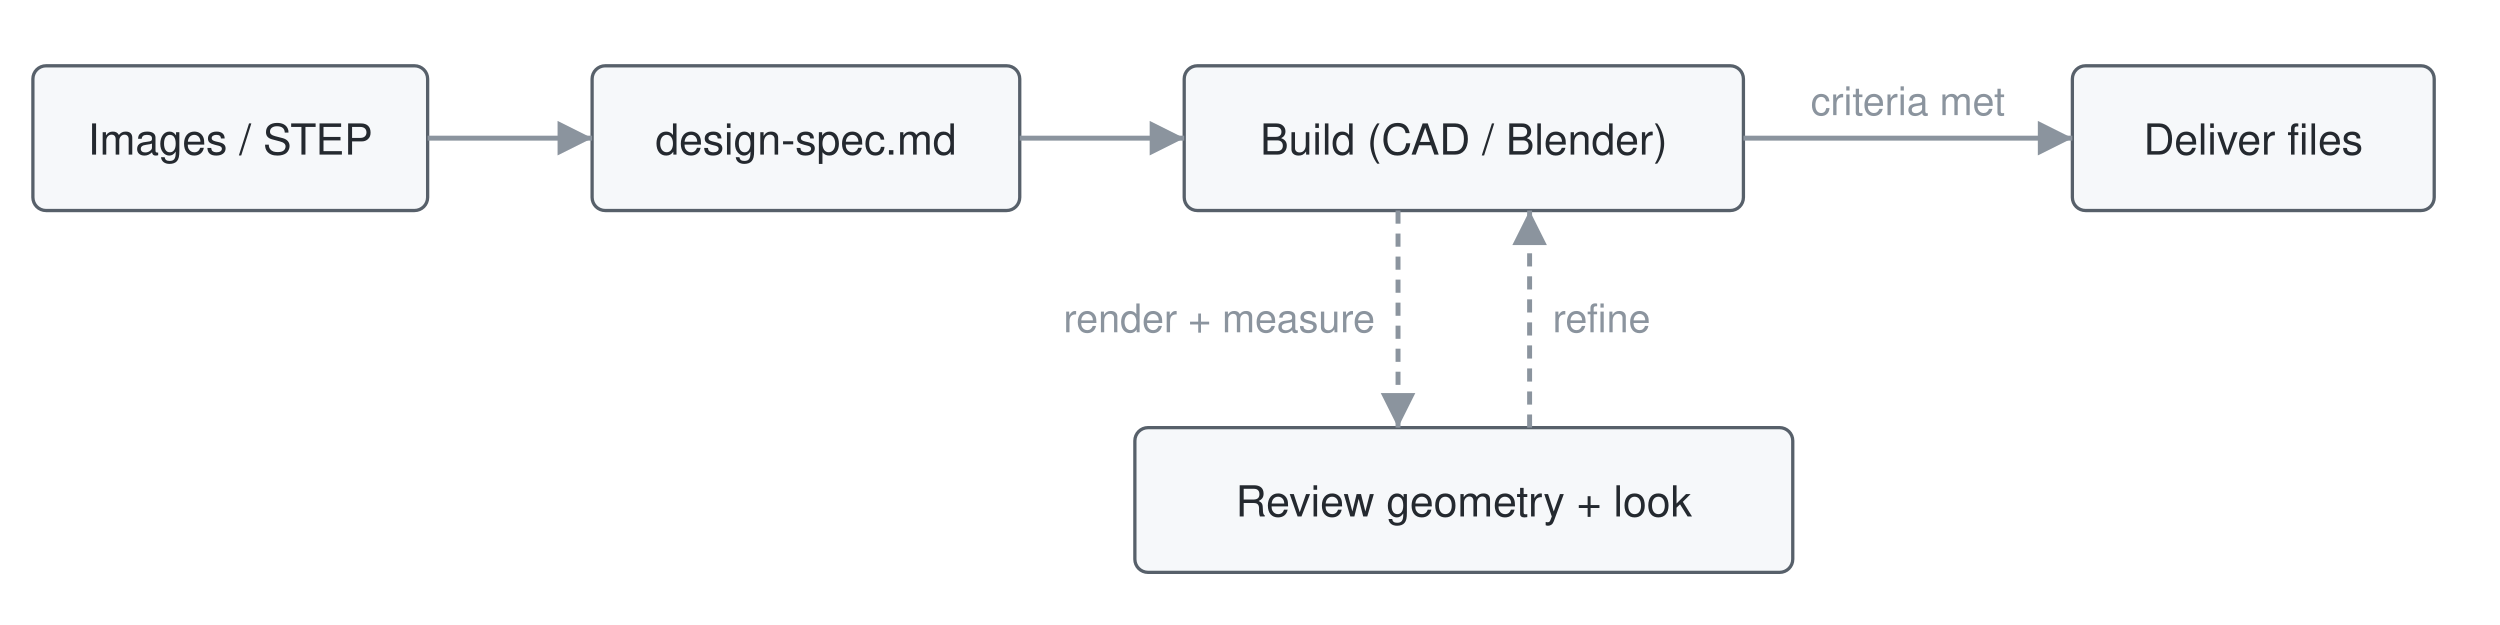
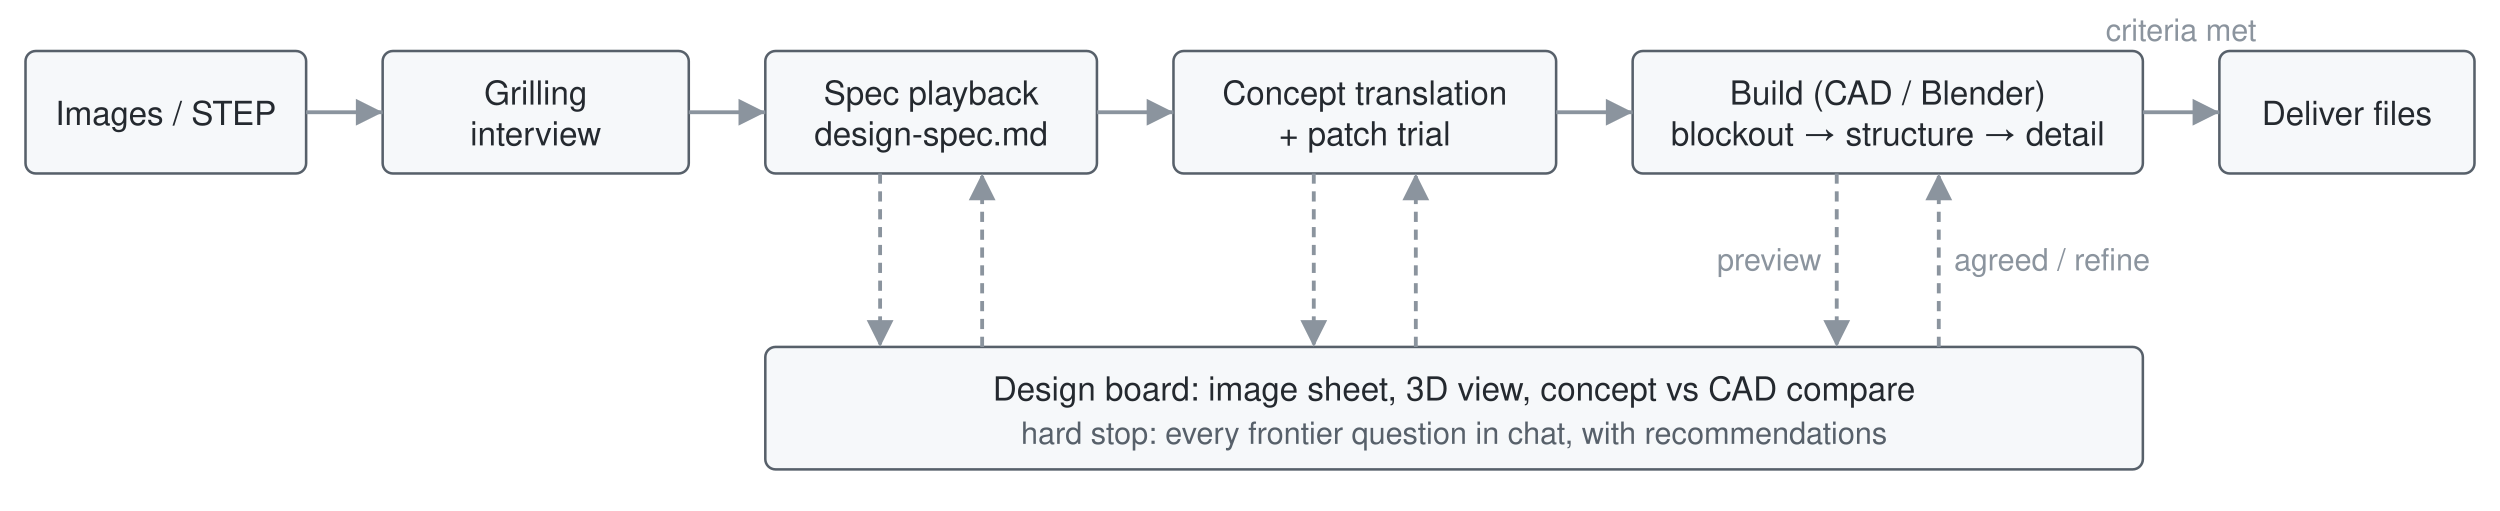
- <svg xmlns="http://www.w3.org/2000/svg" width="760" height="190" viewBox="0 0 760 190" font-family="-apple-system,Segoe UI,Helvetica,Arial,sans-serif" font-size="13">
+ <svg xmlns="http://www.w3.org/2000/svg" width="980" height="200" viewBox="0 0 980 200" font-family="-apple-system,Segoe UI,Helvetica,Arial,sans-serif" font-size="13">
  <defs>
    <marker id="a" viewBox="0 0 10 10" refX="10" refY="5" markerWidth="7" markerHeight="7" orient="auto">
      <path d="M0,0L10,5L0,10z" fill="#8b949e" />
    </marker>
  </defs>
  <g fill="#f6f8fa" stroke="#57606a">
-     <rect x="10" y="20" width="120" height="44" rx="4" />
-     <rect x="180" y="20" width="130" height="44" rx="4" />
-     <rect x="360" y="20" width="170" height="44" rx="4" />
-     <rect x="630" y="20" width="110" height="44" rx="4" />
-     <rect x="345" y="130" width="200" height="44" rx="4" />
+     <rect x="10" y="20" width="110" height="48" rx="4" />
+     <rect x="150" y="20" width="120" height="48" rx="4" />
+     <rect x="300" y="20" width="130" height="48" rx="4" />
+     <rect x="460" y="20" width="150" height="48" rx="4" />
+     <rect x="640" y="20" width="200" height="48" rx="4" />
+     <rect x="870" y="20" width="100" height="48" rx="4" />
+     <rect x="300" y="136" width="540" height="48" rx="4" />
  </g>
  <g fill="#24292f" text-anchor="middle">
-     <text x="70" y="47">Images / STEP</text>
-     <text x="245" y="47">design-spec.md</text>
-     <text x="445" y="47">Build (CAD / Blender)</text>
-     <text x="685" y="47">Deliver files</text>
-     <text x="445" y="157">Review geometry + look</text>
+     <text x="65" y="49">Images / STEP</text>
+     <text x="210" y="41">Grilling</text>
+     <text x="210" y="57">interview</text>
+     <text x="365" y="41">Spec playback</text>
+     <text x="365" y="57">design-spec.md</text>
+     <text x="535" y="41">Concept translation</text>
+     <text x="535" y="57">+ patch trial</text>
+     <text x="740" y="41">Build (CAD / Blender)</text>
+     <text x="740" y="57">blockout → structure → detail</text>
+     <text x="920" y="49">Deliver files</text>
+     <text x="570" y="157">Design board: image sheet, 3D view, concept vs CAD compare</text>
+     <text x="570" y="174" fill="#57606a" font-size="12">hard stop: every frontier question in chat, with recommendations</text>
  </g>
  <g stroke="#8b949e" stroke-width="1.5" fill="none" marker-end="url(#a)">
-     <path d="M130,42H180" />
-     <path d="M310,42H360" />
-     <path d="M530,42H630" />
+     <path d="M120,44H150" />
+     <path d="M270,44H300" />
+     <path d="M430,44H460" />
+     <path d="M610,44H640" />
+     <path d="M840,44H870" />
  </g>
  <g stroke="#8b949e" stroke-width="1.5" fill="none" stroke-dasharray="4 3" marker-end="url(#a)">
-     <path d="M425,64V130" />
-     <path d="M465,130V64" />
+     <path d="M345,68V136" />
+     <path d="M385,136V68" />
+     <path d="M515,68V136" />
+     <path d="M555,136V68" />
+     <path d="M720,68V136" />
+     <path d="M760,136V68" />
  </g>
  <g fill="#8b949e" font-size="12">
-     <text x="580" y="35" text-anchor="middle">criteria met</text>
-     <text x="418" y="101" text-anchor="end">render + measure</text>
-     <text x="472" y="101">refine</text>
+     <text x="855" y="16" text-anchor="middle">criteria met</text>
+     <text x="714" y="106" text-anchor="end">preview</text>
+     <text x="766" y="106">agreed / refine</text>
  </g>
</svg>
